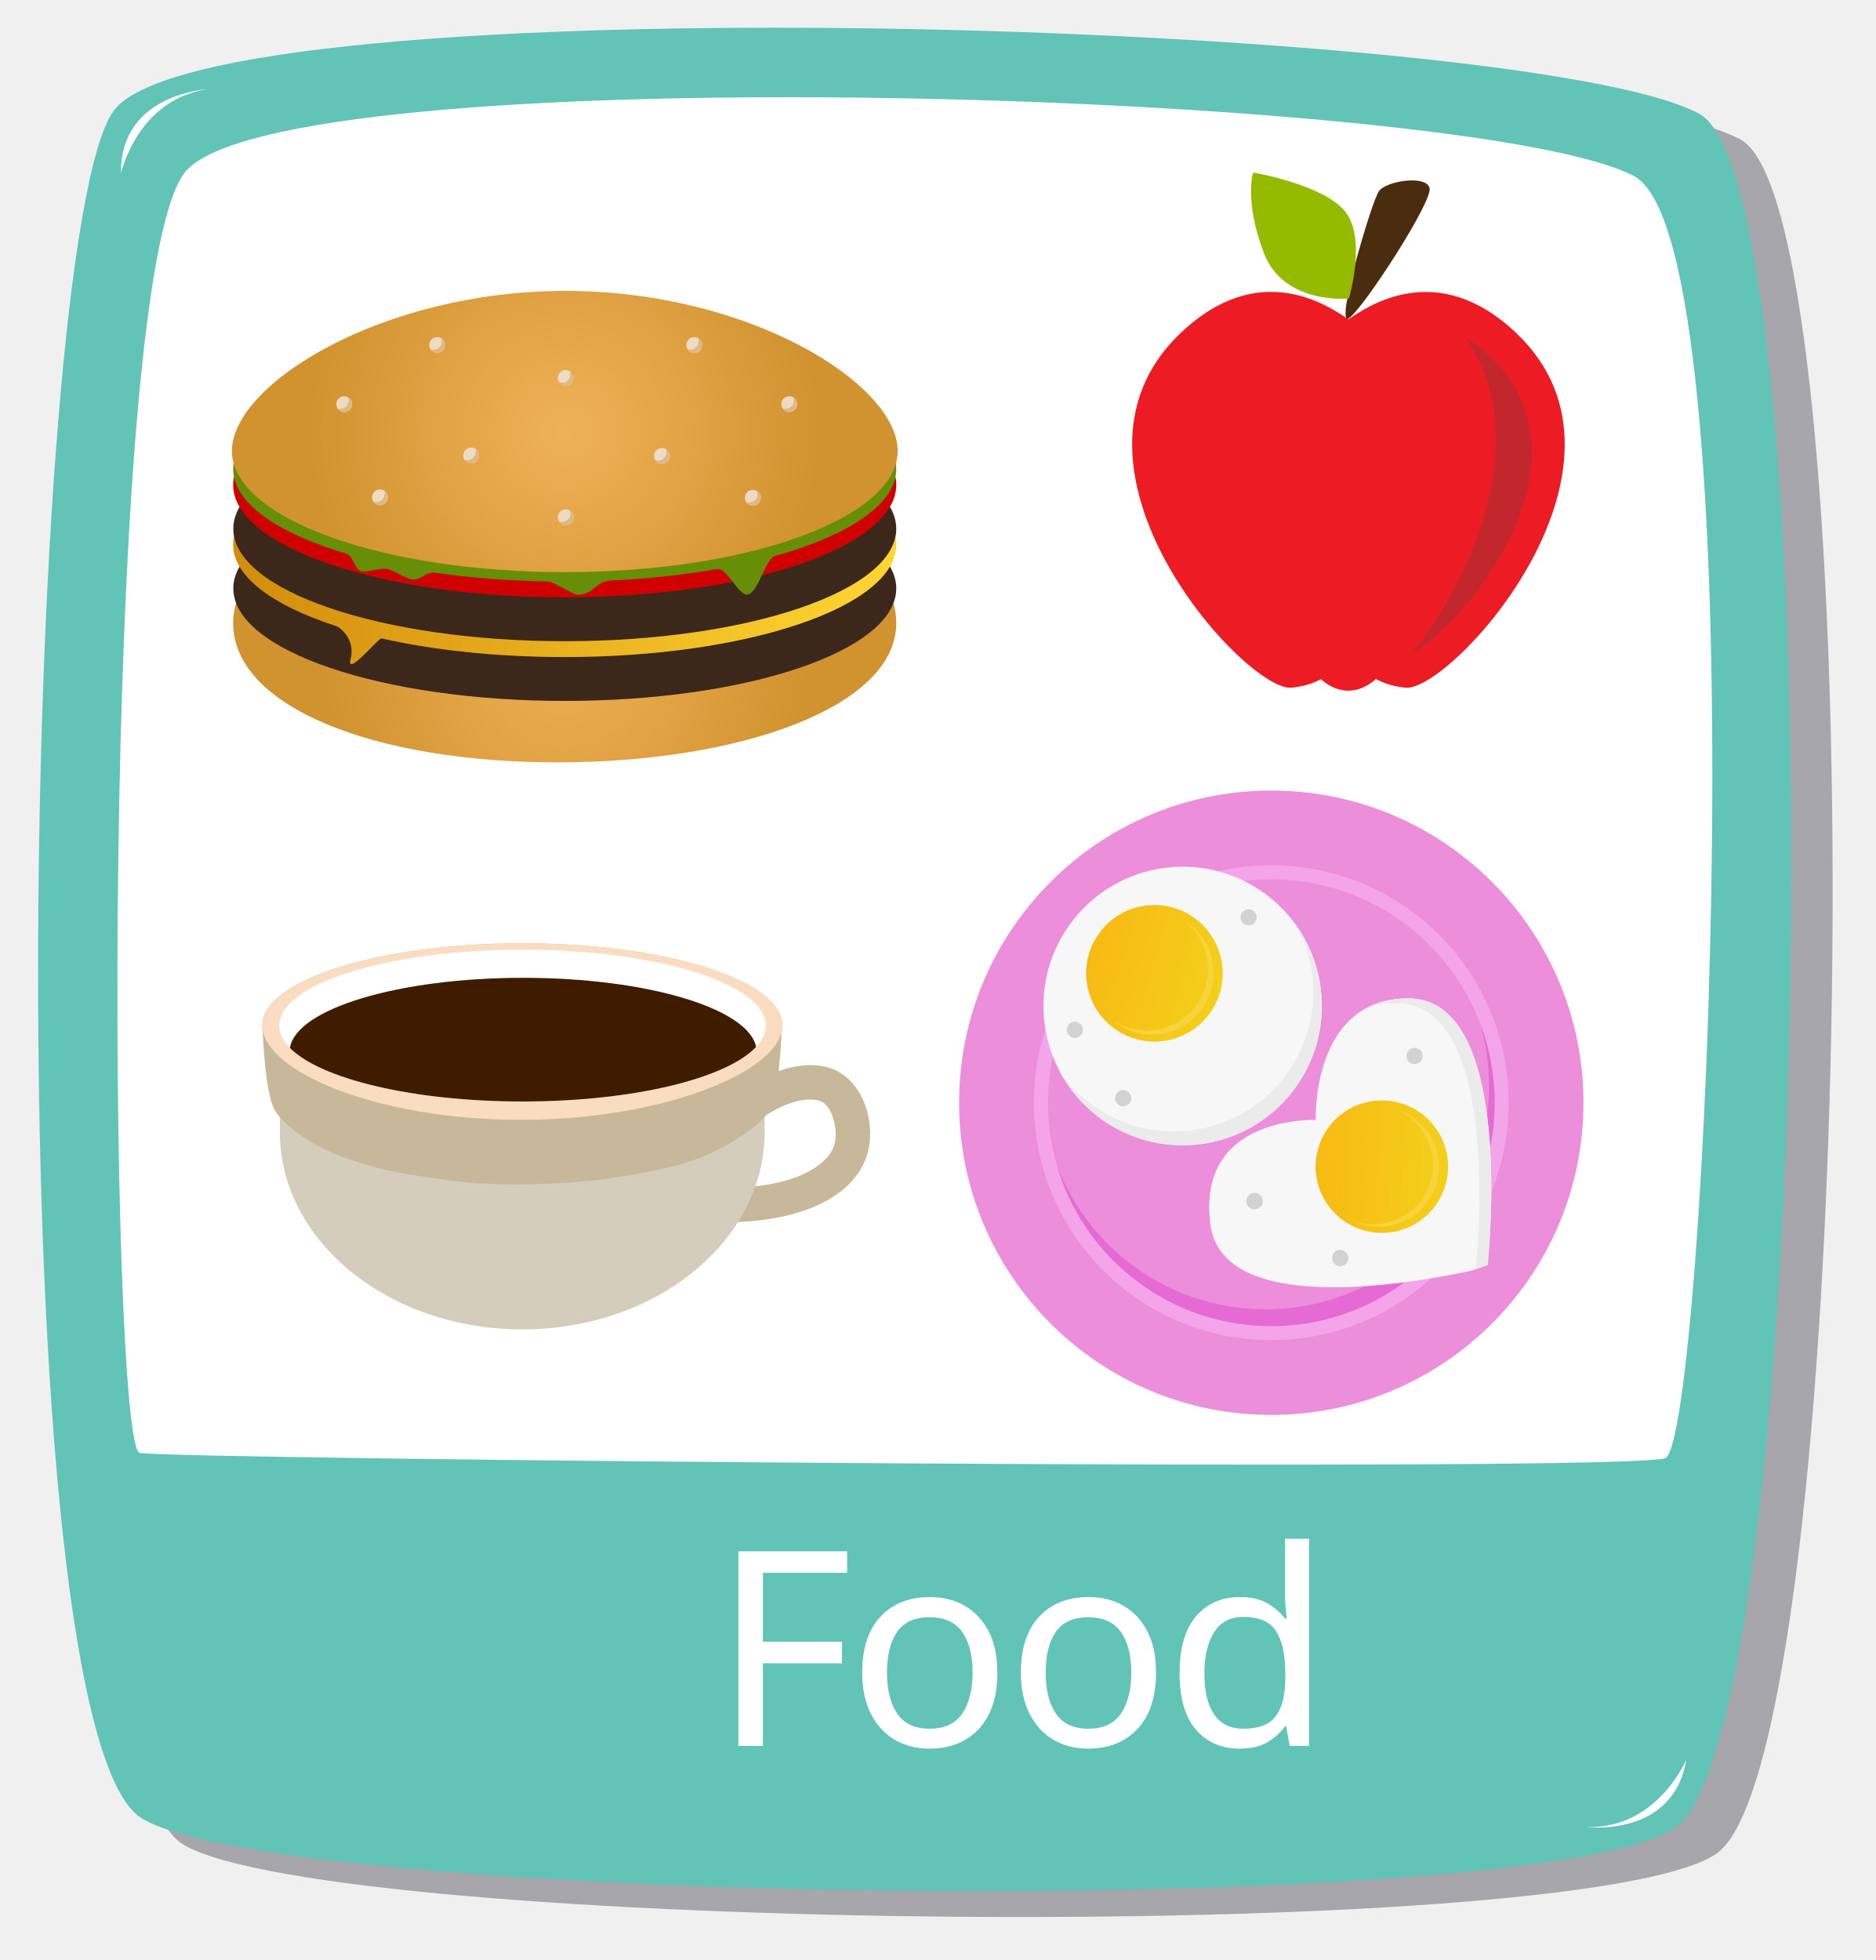
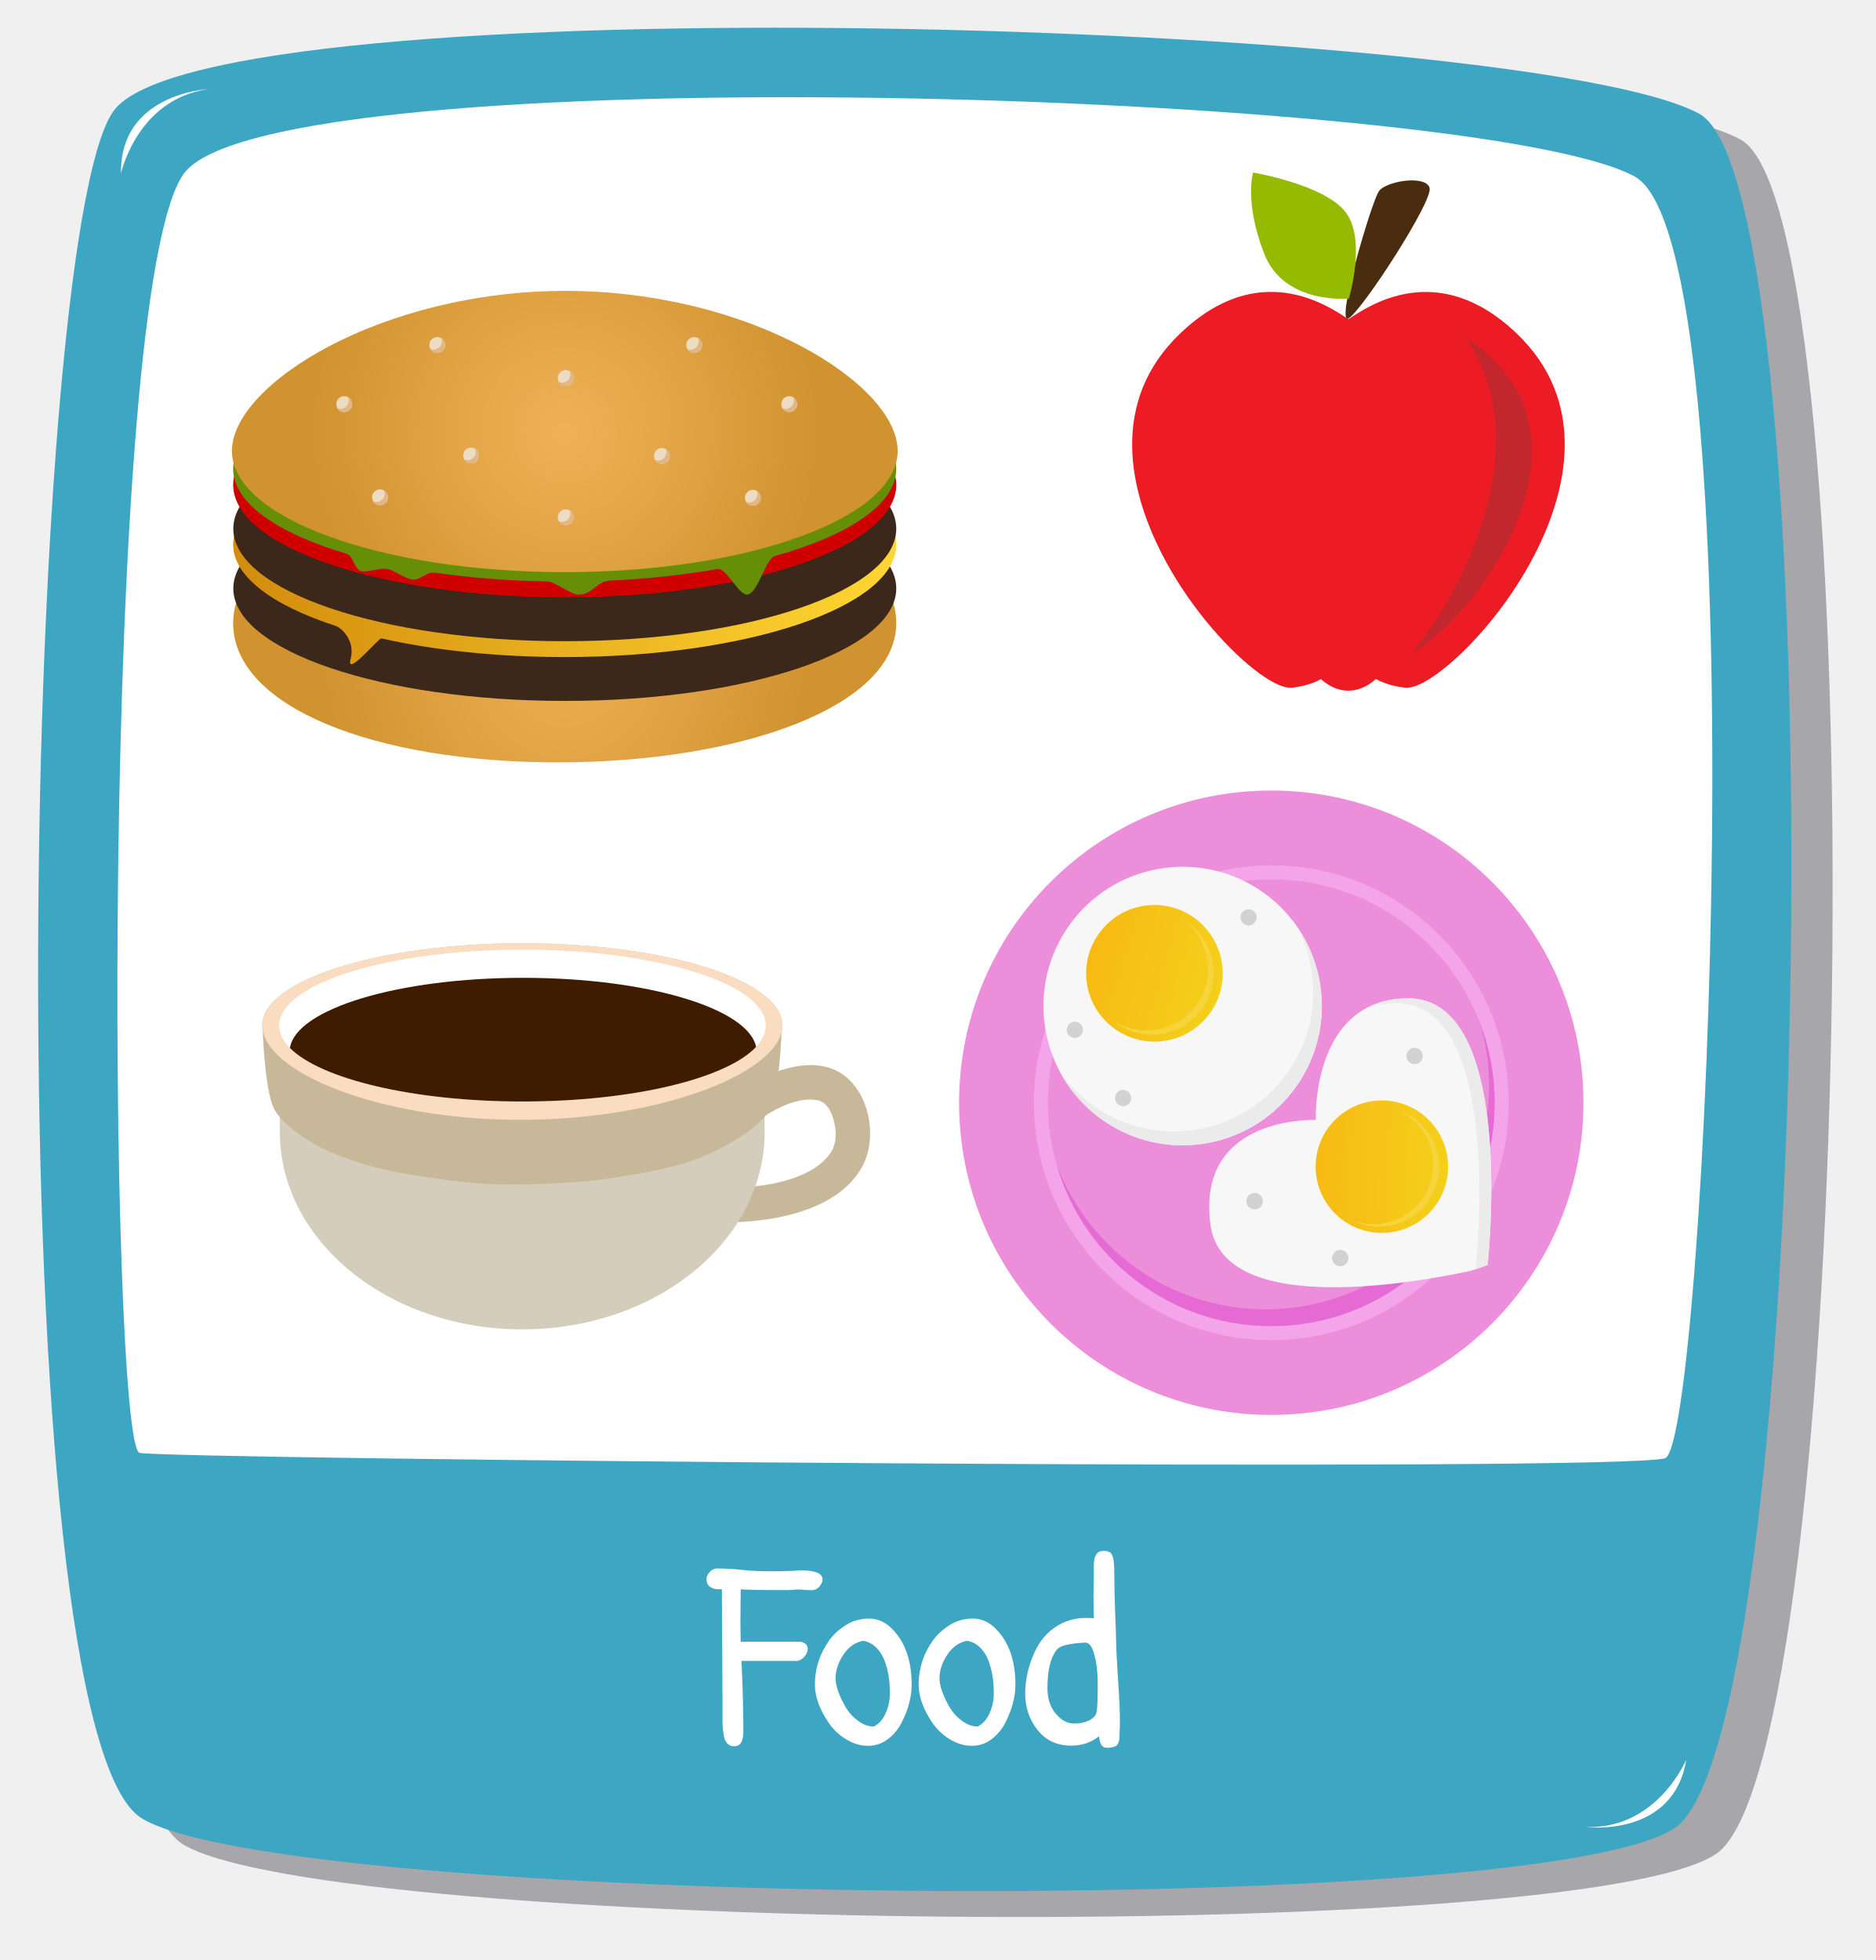
<svg xmlns="http://www.w3.org/2000/svg" version="1.1" id="Layer_1" x="0px" y="0px" viewBox="0 0 1206 1260" style="enable-background:new 0 0 1206 1260;" xml:space="preserve">
  <style type="text/css">
	.st0{fill:#A7A7AB;}
- 	.st1{fill:#62C4B6;}
+ 	.st1{fill:#3DA7C3;}
	.st2{fill:#FFFFFF;}
- 	.st3{font-family:'PatrickHand-Regular';}
- 	.st4{font-size:175.233px;}
- 	.st5{letter-spacing:-4;}
- 	.st6{fill:#C6B899;}
- 	.st7{fill:url(#SVGID_1_);}
- 	.st8{fill:url(#SVGID_2_);}
- 	.st9{fill:#FADCC0;}
- 	.st10{fill:url(#SVGID_3_);}
- 	.st11{fill:#ED8EDB;}
- 	.st12{fill:#F4A4E9;}
- 	.st13{fill:#E56AD4;}
- 	.st14{fill:#F7F7F7;}
- 	.st15{fill:#EBEBEB;}
- 	.st16{fill:url(#SVGID_4_);}
- 	.st17{fill:#F7D33C;}
- 	.st18{fill:#D2D2D2;}
- 	.st19{fill:url(#SVGID_5_);}
- 	.st20{fill:url(#SVGID_6_);}
- 	.st21{fill:#3B281A;}
- 	.st22{fill:url(#SVGID_7_);}
- 	.st23{fill:#D10000;}
- 	.st24{fill:#668E06;}
- 	.st25{fill:url(#SVGID_8_);}
- 	.st26{fill:#EDDCC3;}
- 	.st27{fill:#E0B785;}
- 	.st28{fill:#ED1C24;}
- 	.st29{fill:#C1272D;}
- 	.st30{fill:#4A2C0E;}
- 	.st31{fill:#95BB00;}
+ 	.st3{enable-background:new    ;}
+ 	.st4{fill:#C6B899;}
+ 	.st5{fill:url(#SVGID_1_);}
+ 	.st6{fill:url(#SVGID_2_);}
+ 	.st7{fill:#FADCC0;}
+ 	.st8{fill:url(#SVGID_3_);}
+ 	.st9{fill:#ED8EDB;}
+ 	.st10{fill:#F4A4E9;}
+ 	.st11{fill:#E56AD4;}
+ 	.st12{fill:#F7F7F7;}
+ 	.st13{fill:#EBEBEB;}
+ 	.st14{fill:url(#SVGID_4_);}
+ 	.st15{fill:#F7D33C;}
+ 	.st16{fill:#D2D2D2;}
+ 	.st17{fill:url(#SVGID_5_);}
+ 	.st18{fill:url(#SVGID_6_);}
+ 	.st19{fill:#3B281A;}
+ 	.st20{fill:url(#SVGID_7_);}
+ 	.st21{fill:#D10000;}
+ 	.st22{fill:#668E06;}
+ 	.st23{fill:url(#SVGID_8_);}
+ 	.st24{fill:#EDDCC3;}
+ 	.st25{fill:#E0B785;}
+ 	.st26{fill:#ED1C24;}
+ 	.st27{fill:#C1272D;}
+ 	.st28{fill:#4A2C0E;}
+ 	.st29{fill:#95BB00;}
</style>
  <g>
    <path class="st0" d="M1103,1192c-90.5,59.2-890.8,50-985.1-6.2C23.6,1129.7,40,172.6,99.3,88.2C158.6,3.9,1008.7,30,1119,89.7   C1206.6,137.2,1193.4,1132.8,1103,1192z" />
-     <path class="st1" d="M1076.5,1175.3c-90.5,59.2-890.8,50-985.1-6.2C-2.9,1113,13.5,156,72.8,71.6c59.3-84.4,909.4-58.2,1019.6,1.5   C1180.1,120.5,1166.9,1116.1,1076.5,1175.3z" />
+     <path class="st1" d="M1076.5,1175.3c-90.5,59.2-890.8,50-985.1-6.2C-2.9,1113,13.5,156,72.8,71.6s909.4-58.2,1019.6,1.5   C1180.1,120.5,1166.9,1116.1,1076.5,1175.3z" />
    <path class="st2" d="M1019.5,1174.5c0,0,56.3,7.3,64.6-43.3C1084.1,1131.2,1065.4,1176.2,1019.5,1174.5z" />
    <path class="st2" d="M133.7,57.3c0,0-56.7,2.8-55.9,54.1C77.8,111.4,88.2,63.8,133.7,57.3z" />
    <path class="st2" d="M1070.5,937.4c-26.2,9.3-961.1,0.7-980.7-3.4c-19.6-4-26.4-744.6,28.2-822.1c54.5-77.6,831.4-53.4,932.8,1.5   C1131.3,157,1096.7,928.1,1070.5,937.4z" />
-     <text transform="matrix(1 0 0 1 457.71 1122.361)" class="st2 st3 st4 st5">Food</text>
+     <g class="st3">
+       <path class="st2" d="M514.3,1009.5c9.7,0,14.5,1.9,14.5,5.8c0,1.2-0.4,2.3-1.1,3.3c-1.4,2.5-3.5,3.7-6.3,3.7l-8.4-0.5l-6.7,0.4    c-17.3,0-27.3-0.2-30.1-0.5l-0.2,22.1l0.2,11.6h38.4c3.2,0.6,4.7,2.2,4.7,4.7c0,0.7-0.2,1.5-0.5,2.3c-1.2,2.7-3.1,4.4-5.8,5.3    h-36.3c0.8,16.8,1.2,32,1.2,45.4c0,3.2-0.5,5.5-1.4,7.1s-2.5,2.4-4.6,2.4c-3.7,0-6-2.6-6.7-7.7c-0.2-1.4-0.4-2.7-0.5-3.8    c-0.1-1.1-0.2-2.6-0.2-4.5s0-3.4,0-4.6s0-2.9,0-5.1s0-3.8,0-5l-0.4-70.3c-2,0.2-3.9,0.1-5.8-0.5c-0.5-0.2-1-0.5-1.5-0.8    s-1-0.6-1.3-1.1c-0.4-0.4-0.6-0.9-0.9-1.6c-0.2-0.6-0.4-1.5-0.4-2.7s0.6-2.5,1.7-3.9c1.1-1.5,2.6-2.4,4.5-2.7    c5.6,0,11.2,0.3,16.6,0.9c5.5,0.6,11.2,0.9,17.2,0.9s9.4,0,10.3-0.1s1.8-0.1,2.6-0.1c0.9,0,1.5,0,1.8,0L514.3,1009.5z" />
+       <path class="st2" d="M544.3,1044.4c4.3-2.6,9.2-3.9,14.6-3.9s10.4,2.3,14.8,6.8c8.3,8.5,12.4,20.4,12.4,35.7    c0,7.9-2.2,16.2-6.7,24.9c-2.2,4.1-5.1,7.5-8.8,10.3c-3.6,2.7-7.8,4.1-12.6,4.1s-9.4-1.4-13.9-4.1s-8.2-6.2-11.1-10.3    c-6.1-8.9-9.1-17.2-9.1-24.9c0-10.5,3.2-20.2,9.5-28.9C536.3,1050.2,540,1047,544.3,1044.4z M561.8,1109.9c3.4-1.8,6-4.7,7.7-8.8    c1.8-4.1,2.6-8.3,2.6-12.6c0-4.3-0.3-8.2-0.9-11.6c-0.6-3.4-1.5-6.7-2.7-9.8s-3-5.8-5.3-8.1c-2.3-2.2-5-3.6-8.1-4.2    c-5.1,0.8-9.4,3.8-12.8,8.8c-3.4,5.1-5.1,10.2-5.1,15.2s2.2,11.3,6.5,18.7c2,3.4,4.6,6.3,7.9,8.7    C554.9,1108.7,558.3,1109.9,561.8,1109.9z" />
+       <path class="st2" d="M611,1044.4c4.3-2.6,9.2-3.9,14.6-3.9c5.4,0,10.4,2.3,14.8,6.8c8.3,8.5,12.4,20.4,12.4,35.7    c0,7.9-2.2,16.2-6.7,24.9c-2.2,4.1-5.1,7.5-8.8,10.3c-3.6,2.7-7.8,4.1-12.6,4.1s-9.4-1.4-13.9-4.1s-8.2-6.2-11.1-10.3    c-6.1-8.9-9.1-17.2-9.1-24.9c0-10.5,3.2-20.2,9.5-28.9C603.1,1050.2,606.7,1047,611,1044.4z M628.6,1109.9c3.4-1.8,6-4.7,7.7-8.8    c1.8-4.1,2.6-8.3,2.6-12.6c0-4.3-0.3-8.2-0.9-11.6c-0.6-3.4-1.5-6.7-2.7-9.8s-3-5.8-5.3-8.1c-2.3-2.2-5-3.6-8.1-4.2    c-5.1,0.8-9.4,3.8-12.8,8.8c-3.4,5.1-5.1,10.2-5.1,15.2s2.2,11.3,6.5,18.7c2,3.4,4.6,6.3,7.9,8.7    C621.7,1108.7,625.1,1109.9,628.6,1109.9z" />
+       <path class="st2" d="M703.2,1006.5c0-6.3,2-9.5,6-9.5c2.1,0,3.6,0.3,4.5,1c0.9,0.6,1.5,1.9,2,3.9c0.5,1.9,0.7,5.9,0.7,11.8    s0.2,13.4,0.5,22.3c0.4,8.9,0.6,16,0.7,21.1c0.1,5.1,0.6,13.2,1.3,24.2c0.8,11,1.1,20,1.1,27.2l-0.4,9.8c-0.4,2.2-1.2,3.7-2.5,4.3    c-1.3,0.6-3.1,1-5.5,1s-3.9-1.5-4.6-4.6l-0.5-2.8c-5,4-11,6-17.9,6c-9.1,0-16.3-3.4-21.6-10.1s-7.9-14.5-7.9-23.4s2-17.7,6-26.5    s10.1-15.1,18.1-18.9c4.6-2.1,9.6-3.2,15.1-3.2c2.1,0,3.7,0.1,4.9,0.2l-0.2-14l0.2-11.2L703.2,1006.5z M704.6,1101.9    c0.6-1.6,0.9-4.8,1-9.5s0.1-7.3,0.1-7.9v-3.3c0-6.3-0.7-12.1-2.1-17.3c-1.4-5.3-3.3-7.9-5.6-7.9c-3.3,0-6.9,0.4-10.9,1.1    s-6.6,1.9-7.9,3.7c-3.9,5-5.8,13.2-5.8,24.5c0,8.1,2.6,14.3,7.7,18.8c2.9,2.6,6.1,3.9,9.6,3.9c3.4,0,6.5-0.6,9.1-1.8    C702.4,1104.9,704,1103.5,704.6,1101.9z" />
+     </g>
  </g>
  <g>
    <g>
      <g>
        <g>
          <g>
            <g>
              <g>
-                 <path class="st6" d="M491,717.8c9.6-6.2,23.2-12.8,34.7-10.5c7.1,1.4,10.3,10.6,11.3,17.8c1.1,7.5-0.7,13.4-4.3,17.8         c-13.1,16.1-41.2,20.2-61.9,20.7c-14.2,0.3-13.4,22.4,0.9,22.1c28.8-0.7,68.5-8.6,83-36.5c10.9-20.8,2.5-55.1-21.4-62.7         c-17.8-5.6-39,2.9-54,12.5C467.4,706.7,479.1,725.5,491,717.8z" />
+                 <path class="st4" d="M491,717.8c9.6-6.2,23.2-12.8,34.7-10.5c7.1,1.4,10.3,10.6,11.3,17.8c1.1,7.5-0.7,13.4-4.3,17.8         c-13.1,16.1-41.2,20.2-61.9,20.7c-14.2,0.3-13.4,22.4,0.9,22.1c28.8-0.7,68.5-8.6,83-36.5c10.9-20.8,2.5-55.1-21.4-62.7         c-17.8-5.6-39,2.9-54,12.5C467.4,706.7,479.1,725.5,491,717.8z" />
              </g>
              <g>
-                 <linearGradient id="SVGID_1_" gradientUnits="userSpaceOnUse" x1="3.595" y1="779.572" x2="-488.552" y2="776.154">
+                 <linearGradient id="SVGID_1_" gradientUnits="userSpaceOnUse" x1="3.596" y1="79.456" x2="-488.551" y2="76.038" gradientTransform="matrix(1 0 0 1 0 700)">
                  <stop offset="1.117320e-02" style="stop-color:#D4CDBB" />
                  <stop offset="0.52" style="stop-color:#F5F4F0" />
                  <stop offset="1" style="stop-color:#D4CDBB" />
                </linearGradient>
-                 <path class="st7" d="M447.8,736.8c-10.6,4-30.4,9-63.7,13.4c-2.6,0.3-19.9,2.3-48.2,2.8c-28.4,0.5-48-2.8-51.6-3.3         c-31.9-4.4-43.1-7-64.5-14.6c-14.7-5.3-31.3-15.3-39.7-25.2c-0.2,5.3-0.2,11.2-0.2,17.7c0,70.2,69.8,127,155.9,127         c86.1,0,155.8-56.9,155.8-127c0-6.5-0.1-12.3-0.3-17.6C482,720.3,462.5,731.3,447.8,736.8z" />
+                 <path class="st5" d="M447.8,736.8c-10.6,4-30.4,9-63.7,13.4c-2.6,0.3-19.9,2.3-48.2,2.8c-28.4,0.5-48-2.8-51.6-3.3         c-31.9-4.4-43.1-7-64.5-14.6c-14.7-5.3-31.3-15.3-39.7-25.2c-0.2,5.3-0.2,11.2-0.2,17.7c0,70.2,69.8,127,155.9,127         s155.8-56.9,155.8-127c0-6.5-0.1-12.3-0.3-17.6C482,720.3,462.5,731.3,447.8,736.8z" />
              </g>
              <g>
-                 <linearGradient id="SVGID_2_" gradientUnits="userSpaceOnUse" x1="4.277" y1="681.584" x2="-487.866" y2="678.166">
+                 <linearGradient id="SVGID_2_" gradientUnits="userSpaceOnUse" x1="4.276" y1="-18.359" x2="-487.866" y2="-21.777" gradientTransform="matrix(1 0 0 1 0 700)">
                  <stop offset="1.117320e-02" style="stop-color:#C6B899" />
                  <stop offset="0.185" style="stop-color:#C8BB9D" />
                  <stop offset="0.368" style="stop-color:#CDC2AA" />
                  <stop offset="0.525" style="stop-color:#D4CDBB" />
                  <stop offset="0.674" style="stop-color:#CCC2A8" />
                  <stop offset="0.832" style="stop-color:#C8BA9D" />
                  <stop offset="0.994" style="stop-color:#C6B899" />
                </linearGradient>
-                 <path class="st8" d="M503,659.3c0-29.2-74.8-52.9-167.2-52.9c-92.3,0-167.2,23.7-167.2,52.9c0,1.1,0.1,2.2,0.3,3.4         c0.3,8.1,2,40.7,7.6,50.7c6.4,11.3,26,23.9,43.2,30.1c21.3,7.7,32.6,10.3,64.5,14.6c3.6,0.5,23.3,3.8,51.6,3.3         c28.3-0.5,45.6-2.5,48.2-2.8c33.3-4.4,53.1-9.4,63.7-13.4c17.1-6.4,40.8-20.4,47.2-31.7c5.5-9.7,7.2-41.2,7.6-50.1         C502.9,661.9,503,660.6,503,659.3z" />
-                 <path class="st9" d="M503,659.3c0,29.2-76.1,60.6-168.4,60.6c-92.3,0-165.9-31.3-165.9-60.6c0-29.2,74.8-52.9,167.2-52.9         C428.2,606.4,503,630.1,503,659.3z" />
-                 <path class="st2" d="M492.3,659.3c0,27-70,48.8-156.4,48.8c-86.4,0-156.4-21.8-156.4-48.8c0-26.9,70-48.8,156.4-48.8         C422.2,610.5,492.3,632.4,492.3,659.3z" />
+                 <path class="st6" d="M503,659.3c0-29.2-74.8-52.9-167.2-52.9c-92.3,0-167.2,23.7-167.2,52.9c0,1.1,0.1,2.2,0.3,3.4         c0.3,8.1,2,40.7,7.6,50.7c6.4,11.3,26,23.9,43.2,30.1c21.3,7.7,32.6,10.3,64.5,14.6c3.6,0.5,23.3,3.8,51.6,3.3         c28.3-0.5,45.6-2.5,48.2-2.8c33.3-4.4,53.1-9.4,63.7-13.4c17.1-6.4,40.8-20.4,47.2-31.7c5.5-9.7,7.2-41.2,7.6-50.1         C502.9,661.9,503,660.6,503,659.3z" />
+                 <path class="st7" d="M503,659.3c0,29.2-76.1,60.6-168.4,60.6s-165.9-31.3-165.9-60.6c0-29.2,74.8-52.9,167.2-52.9         C428.2,606.4,503,630.1,503,659.3z" />
+                 <path class="st2" d="M492.3,659.3c0,27-70,48.8-156.4,48.8s-156.4-21.8-156.4-48.8c0-26.9,70-48.8,156.4-48.8         C422.2,610.5,492.3,632.4,492.3,659.3z" />
              </g>
            </g>
            <g>
-               <linearGradient id="SVGID_3_" gradientUnits="userSpaceOnUse" x1="4.388" y1="666.038" x2="-487.753" y2="662.62">
+               <linearGradient id="SVGID_3_" gradientUnits="userSpaceOnUse" x1="4.388" y1="-33.953" x2="-487.753" y2="-37.371" gradientTransform="matrix(1 0 0 1 0 700)">
                <stop offset="1.117320e-02" style="stop-color:#3F1C00" />
                <stop offset="7.984370e-02" style="stop-color:#451F02" />
                <stop offset="0.389" style="stop-color:#592B07" />
                <stop offset="0.696" style="stop-color:#65320B" />
                <stop offset="1" style="stop-color:#69340C" />
              </linearGradient>
-               <path class="st10" d="M186.4,673.7c19.7,19.9,79.2,34.4,149.5,34.4c71.2,0,131.2-14.8,150.2-35.1        c-5.1-24.8-70.2-44.4-149.8-44.4C255.9,628.6,190.3,648.6,186.4,673.7z" />
-             </g>
-           </g>
-         </g>
-       </g>
-     </g>
-   </g>
-   <g>
-     <g>
-       <circle class="st11" cx="817.3" cy="708.9" r="200.7" />
-       <circle class="st12" cx="817.3" cy="708.9" r="152.6" />
-       <circle class="st11" cx="817.3" cy="708.9" r="143.6" />
-       <path class="st13" d="M951.6,658c3.7,12.7,5.7,26.2,5.7,40.1c0,79.3-64.3,143.6-143.6,143.6c-61.4,0-113.8-38.5-134.3-92.7    c17.4,59.8,72.5,103.5,137.9,103.5c79.3,0,143.6-64.3,143.6-143.6C960.9,691,957.6,673.8,951.6,658z" />
-     </g>
-     <g>
-       <g>
-         <g>
-           <ellipse transform="matrix(0.9854 -0.1705 0.1705 0.9854 -99.1141 139.0681)" class="st14" cx="760.3" cy="646.7" rx="89.5" ry="89.5" />
-           <path class="st15" d="M833.6,595.3c4.5,8.3,7.7,17.4,9.4,27.2c8.4,48.7-24.2,95-73,103.5c-35.3,6.1-69.3-9.3-88.6-36.8      c17.8,33,55.1,52.5,94.1,45.8c48.7-8.4,81.4-54.8,72.9-103.5C846.1,618,840.9,605.8,833.6,595.3z" />
-           <g>
-             <g>
-               <linearGradient id="SVGID_4_" gradientUnits="userSpaceOnUse" x1="710.899" y1="650.122" x2="798.713" y2="650.122" gradientTransform="matrix(0.9605 0.2784 -0.2784 0.9605 198.1806 -208.8067)">
+               <path class="st8" d="M186.4,673.7c19.7,19.9,79.2,34.4,149.5,34.4c71.2,0,131.2-14.8,150.2-35.1        c-5.1-24.8-70.2-44.4-149.8-44.4C255.9,628.6,190.3,648.6,186.4,673.7z" />
+             </g>
+           </g>
+         </g>
+       </g>
+     </g>
+   </g>
+   <g>
+     <g>
+       <circle class="st9" cx="817.3" cy="708.9" r="200.7" />
+       <circle class="st10" cx="817.3" cy="708.9" r="152.6" />
+       <circle class="st9" cx="817.3" cy="708.9" r="143.6" />
+       <path class="st11" d="M951.6,658c3.7,12.7,5.7,26.2,5.7,40.1c0,79.3-64.3,143.6-143.6,143.6c-61.4,0-113.8-38.5-134.3-92.7    c17.4,59.8,72.5,103.5,137.9,103.5c79.3,0,143.6-64.3,143.6-143.6C960.9,691,957.6,673.8,951.6,658z" />
+     </g>
+     <g>
+       <g>
+         <g>
+           <ellipse transform="matrix(0.9854 -0.1705 0.1705 0.9854 -99.1306 139.1009)" class="st12" cx="760.3" cy="646.7" rx="89.5" ry="89.5" />
+           <path class="st13" d="M833.6,595.3c4.5,8.3,7.7,17.4,9.4,27.2c8.4,48.7-24.2,95-73,103.5c-35.3,6.1-69.3-9.3-88.6-36.8      c17.8,33,55.1,52.5,94.1,45.8c48.7-8.4,81.4-54.8,72.9-103.5C846.1,618,840.9,605.8,833.6,595.3z" />
+           <g>
+             <g>
+               <linearGradient id="SVGID_4_" gradientUnits="userSpaceOnUse" x1="525.753" y1="46.222" x2="613.596" y2="46.222" gradientTransform="matrix(0.9605 0.2784 -0.2784 0.9605 207.8976 422.7069)">
                <stop offset="0" style="stop-color:#F7BA14" />
                <stop offset="1" style="stop-color:#F4D01A" />
              </linearGradient>
-               <path class="st16" d="M777.8,651.4c-14.2,19.7-41.6,24.1-61.3,9.9c-19.7-14.2-24.1-41.6-9.9-61.3        c14.2-19.7,41.6-24.1,61.3-9.9C787.5,604.4,792,631.8,777.8,651.4z" />
-               <path class="st17" d="M763.7,593.4c-0.6-0.4-1.2-0.8-1.8-1.2c16.2,13.1,19.6,36.8,7.3,53.9c-12.4,17.1-35.9,21.4-53.4,10.1        c0.6,0.5,1.1,0.9,1.7,1.4c17.7,12.8,42.5,8.8,55.3-9C785.5,630.9,781.5,606.2,763.7,593.4z" />
-             </g>
-           </g>
-         </g>
-         <ellipse transform="matrix(0.9853 -0.1706 0.1706 0.9853 -109.8421 133.5175)" class="st18" cx="722.1" cy="706" rx="5.2" ry="5.2" />
-         <ellipse transform="matrix(0.9854 -0.1704 0.1704 0.9854 -88.7431 145.3901)" class="st18" cx="802.7" cy="589.7" rx="5.2" ry="5.2" />
-         <ellipse transform="matrix(0.9853 -0.1705 0.1705 0.9853 -102.7851 127.5719)" class="st18" cx="691.1" cy="662" rx="5.2" ry="5.2" />
-       </g>
-       <g>
-         <g>
-           <path class="st14" d="M957.4,800.7c3-42.3,6-159.2-52.3-158.9c-62.2,0.3-59.2,78.2-59.2,78.2s-77.1-3.3-67.7,67.3      c7.7,57.9,123.6,38.8,164.9,30.2c5.3-1.1,13.3-4.3,13.3-4.3C956.6,810.7,957,806.4,957.4,800.7z" />
-           <g>
-             <g>
-               <path class="st15" d="M905.1,641.8c-10.3,0-18.8,2.2-25.8,5.8c5.3-1.7,11.3-2.6,18.1-2.7c58.3-0.3,55.3,116.6,52.3,158.9        c-0.4,5.3-0.8,9.5-1,12c4-1.3,7.7-2.7,7.7-2.7c0.3-2.5,0.7-6.9,1.1-12.5C960.4,758.4,963.3,641.6,905.1,641.8z" />
-             </g>
-           </g>
-           <ellipse transform="matrix(0.6574 -0.7535 0.7535 0.6574 -305.4725 872.359)" class="st18" cx="806.6" cy="772.1" rx="5.3" ry="5.3" />
-           <path class="st18" d="M912.9,674.9c2.2,1.9,2.4,5.2,0.5,7.4c-1.9,2.2-5.2,2.4-7.4,0.5c-2.2-1.9-2.4-5.2-0.5-7.4      C907.3,673.2,910.7,673,912.9,674.9z" />
-           <path class="st18" d="M865.1,804.8c2.2,1.9,2.4,5.2,0.5,7.4c-1.9,2.2-5.2,2.4-7.4,0.5c-2.2-1.9-2.4-5.2-0.5-7.4      C859.5,803.1,862.9,802.9,865.1,804.8z" />
-         </g>
-         <g>
-           <g>
-             <linearGradient id="SVGID_5_" gradientUnits="userSpaceOnUse" x1="848.266" y1="751.349" x2="933.427" y2="751.349" gradientTransform="matrix(0.9996 2.650000e-02 -2.650000e-02 0.9996 17.8071 -24.6464)">
+               <path class="st14" d="M777.8,651.4c-14.2,19.7-41.6,24.1-61.3,9.9c-19.7-14.2-24.1-41.6-9.9-61.3        c14.2-19.7,41.6-24.1,61.3-9.9C787.5,604.4,792,631.8,777.8,651.4z" />
+               <path class="st15" d="M763.7,593.4c-0.6-0.4-1.2-0.8-1.8-1.2c16.2,13.1,19.6,36.8,7.3,53.9c-12.4,17.1-35.9,21.4-53.4,10.1        c0.6,0.5,1.1,0.9,1.7,1.4c17.7,12.8,42.5,8.8,55.3-9C785.5,630.9,781.5,606.2,763.7,593.4z" />
+             </g>
+           </g>
+         </g>
+         <ellipse transform="matrix(0.9853 -0.1706 0.1706 0.9853 -109.8412 133.5368)" class="st16" cx="722.1" cy="705.9" rx="5.2" ry="5.2" />
+         <ellipse transform="matrix(0.9854 -0.1704 0.1704 0.9854 -88.7457 145.4047)" class="st16" cx="802.7" cy="589.7" rx="5.2" ry="5.2" />
+         <ellipse transform="matrix(0.9854 -0.1705 0.1705 0.9854 -102.7559 127.5075)" class="st16" cx="691" cy="662" rx="5.2" ry="5.2" />
+       </g>
+       <g>
+         <g>
+           <path class="st12" d="M957.4,800.7c3-42.3,6-159.2-52.3-158.9c-62.2,0.3-59.2,78.2-59.2,78.2s-77.1-3.3-67.7,67.3      c7.7,57.9,123.6,38.8,164.9,30.2c5.3-1.1,13.3-4.3,13.3-4.3C956.6,810.7,957,806.4,957.4,800.7z" />
+           <g>
+             <g>
+               <path class="st13" d="M905.1,641.8c-10.3,0-18.8,2.2-25.8,5.8c5.3-1.7,11.3-2.6,18.1-2.7c58.3-0.3,55.3,116.6,52.3,158.9        c-0.4,5.3-0.8,9.5-1,12c4-1.3,7.7-2.7,7.7-2.7c0.3-2.5,0.7-6.9,1.1-12.5C960.4,758.4,963.3,641.6,905.1,641.8z" />
+             </g>
+           </g>
+           <ellipse transform="matrix(0.6574 -0.7535 0.7535 0.6574 -305.5263 872.3038)" class="st16" cx="806.6" cy="772.2" rx="5.3" ry="5.3" />
+           <path class="st16" d="M912.9,674.9c2.2,1.9,2.4,5.2,0.5,7.4s-5.2,2.4-7.4,0.5s-2.4-5.2-0.5-7.4      C907.3,673.2,910.7,673,912.9,674.9z" />
+           <path class="st16" d="M865.1,804.8c2.2,1.9,2.4,5.2,0.5,7.4s-5.2,2.4-7.4,0.5s-2.4-5.2-0.5-7.4      C859.5,803.1,862.9,802.9,865.1,804.8z" />
+         </g>
+         <g>
+           <g>
+             <linearGradient id="SVGID_5_" gradientUnits="userSpaceOnUse" x1="829.792" y1="58.071" x2="914.973" y2="58.071" gradientTransform="matrix(0.9996 2.650000e-02 -2.650000e-02 0.9996 17.9055 668.8346)">
              <stop offset="0" style="stop-color:#F7BA14" />
              <stop offset="1" style="stop-color:#F4D01A" />
            </linearGradient>
-             <path class="st19" d="M928.1,765.4c-8.5,21.9-33.1,32.8-55.1,24.3c-21.9-8.5-32.8-33.1-24.3-55.1c8.5-21.9,33.1-32.8,55.1-24.3       C925.7,718.8,936.6,743.4,928.1,765.4z" />
-             <path class="st17" d="M900.7,714.4c-0.7-0.3-1.3-0.4-2-0.7c18.5,8.3,27.4,29.7,20,48.8c-7.4,19.1-28.4,28.9-47.7,22.6       c0.6,0.3,1.3,0.6,1.9,0.9c19.8,7.6,42-2.2,49.6-21.9C930.3,744.2,920.5,722,900.7,714.4z" />
-           </g>
-         </g>
-       </g>
-     </g>
-   </g>
-   <g>
-     <g>
-       <g>
-         <g>
-           <radialGradient id="SVGID_6_" cx="363.055" cy="401.185" r="158.503" gradientTransform="matrix(1 0 0 1.3472 0 -143.8837)" gradientUnits="userSpaceOnUse">
+             <path class="st17" d="M928.1,765.4c-8.5,21.9-33.1,32.8-55.1,24.3c-21.9-8.5-32.8-33.1-24.3-55.1c8.5-21.9,33.1-32.8,55.1-24.3       C925.7,718.8,936.6,743.4,928.1,765.4z" />
+             <path class="st15" d="M900.7,714.4c-0.7-0.3-1.3-0.4-2-0.7c18.5,8.3,27.4,29.7,20,48.8s-28.4,28.9-47.7,22.6       c0.6,0.3,1.3,0.6,1.9,0.9c19.8,7.6,42-2.2,49.6-21.9C930.3,744.2,920.5,722,900.7,714.4z" />
+           </g>
+         </g>
+       </g>
+     </g>
+   </g>
+   <g>
+     <g>
+       <g>
+         <g>
+           <radialGradient id="SVGID_6_" cx="363.05" cy="-118.369" r="158.5" gradientTransform="matrix(1 0 0 1.3472 0 556.1163)" gradientUnits="userSpaceOnUse">
            <stop offset="2.234640e-02" style="stop-color:#EFB156" />
            <stop offset="1" style="stop-color:#D1932F" />
          </radialGradient>
-           <path class="st20" d="M576.2,400.6c0,53.8-100.2,89.5-217.9,89.5c-117.7,0-208.4-35.7-208.4-89.5c0-53.8,95.4-97.4,213.1-97.4      C480.8,303.1,576.2,346.8,576.2,400.6z" />
-           <ellipse class="st21" cx="363.1" cy="378.3" rx="213.1" ry="72.3" />
-           <linearGradient id="SVGID_7_" gradientUnits="userSpaceOnUse" x1="149.906" y1="352.365" x2="576.205" y2="352.365">
+           <path class="st18" d="M576.2,400.6c0,53.8-100.2,89.5-217.9,89.5s-208.4-35.7-208.4-89.5s95.4-97.4,213.1-97.4      C480.8,303.1,576.2,346.8,576.2,400.6z" />
+           <ellipse class="st19" cx="363.1" cy="378.3" rx="213.1" ry="72.3" />
+           <linearGradient id="SVGID_7_" gradientUnits="userSpaceOnUse" x1="149.9" y1="-347.615" x2="576.2" y2="-347.615" gradientTransform="matrix(1 0 0 1 0 700)">
            <stop offset="0" style="stop-color:#D38C0D" />
            <stop offset="1" style="stop-color:#FFD632" />
          </linearGradient>
-           <path class="st22" d="M576.2,350.1c0,39.9-95.4,72.3-213.2,72.3c-43.6,0-84.1-4.4-117.8-12c-1.7-0.4-23,25.5-19.8,13.3      c3.2-12.2-6.2-20.2-9.5-21.3c-40.7-13.2-66-31.8-66-52.3c0-39.9,95.4-72.3,213.1-72.3C480.8,277.8,576.2,310.2,576.2,350.1z" />
-         </g>
-         <ellipse class="st21" cx="363.1" cy="339.9" rx="213.1" ry="72.3" />
-         <path class="st23" d="M576.2,311.7c0,40-95.4,72.3-213.2,72.3c-117.7,0-213.1-32.4-213.1-72.3c0-39.9,95.4-72.3,213.1-72.3     C480.8,239.4,576.2,271.8,576.2,311.7z" />
-         <path class="st24" d="M576.2,301.5c0,22.5-30.3,42.6-77.9,55.9c-6.2,1.7-10.7,23.3-17.5,24.8c-5.7,1.3-13.6-17.5-19.7-16.4     c-21,3.7-44.1,6.3-68.5,7.4c-9.7,0.5-11.1,9.1-21.1,9.1c-3.6,0-15.6-8.5-19.2-8.5c-25.6-0.4-49.9-2.4-72.3-5.6     c-6.7-1-9.3,5.4-15.6,4.2c-4.6-0.9-10.9-5.7-15.2-6.6c-4.3-1-13.1,2.4-17.2,1.3c-3.9-1-5.2-9.9-8.9-11     c-44.8-13.3-73.2-32.8-73.2-54.6c0-39.9,95.4-72.3,213.1-72.3C480.8,229.1,576.2,261.5,576.2,301.5z" />
-       </g>
-       <g>
-         <radialGradient id="SVGID_8_" cx="363.053" cy="277.436" r="164.263" gradientUnits="userSpaceOnUse">
+           <path class="st20" d="M576.2,350.1c0,39.9-95.4,72.3-213.2,72.3c-43.6,0-84.1-4.4-117.8-12c-1.7-0.4-23,25.5-19.8,13.3      s-6.2-20.2-9.5-21.3c-40.7-13.2-66-31.8-66-52.3c0-39.9,95.4-72.3,213.1-72.3C480.8,277.8,576.2,310.2,576.2,350.1z" />
+         </g>
+         <ellipse class="st19" cx="363.1" cy="339.9" rx="213.1" ry="72.3" />
+         <path class="st21" d="M576.2,311.7c0,40-95.4,72.3-213.2,72.3c-117.7,0-213.1-32.4-213.1-72.3s95.4-72.3,213.1-72.3     C480.8,239.4,576.2,271.8,576.2,311.7z" />
+         <path class="st22" d="M576.2,301.5c0,22.5-30.3,42.6-77.9,55.9c-6.2,1.7-10.7,23.3-17.5,24.8c-5.7,1.3-13.6-17.5-19.7-16.4     c-21,3.7-44.1,6.3-68.5,7.4c-9.7,0.5-11.1,9.1-21.1,9.1c-3.6,0-15.6-8.5-19.2-8.5c-25.6-0.4-49.9-2.4-72.3-5.6     c-6.7-1-9.3,5.4-15.6,4.2c-4.6-0.9-10.9-5.7-15.2-6.6c-4.3-1-13.1,2.4-17.2,1.3c-3.9-1-5.2-9.9-8.9-11     c-44.8-13.3-73.2-32.8-73.2-54.6c0-39.9,95.4-72.3,213.1-72.3C480.8,229.1,576.2,261.5,576.2,301.5z" />
+       </g>
+       <g>
+         <radialGradient id="SVGID_8_" cx="363.1" cy="-422.6" r="164.268" gradientTransform="matrix(1 0 0 1 0 700)" gradientUnits="userSpaceOnUse">
          <stop offset="2.234640e-02" style="stop-color:#EFB156" />
          <stop offset="1" style="stop-color:#D1932F" />
        </radialGradient>
-         <path class="st25" d="M577.1,289.9c0,43-95.8,77.9-214,77.9c-118.2,0-214-34.9-214-77.9c0-43,96.5-102.9,214.6-102.9     C481.9,187.1,577.1,246.9,577.1,289.9z" />
-         <g>
-           <g>
-             <path class="st26" d="M368.8,332.5c0,2.8-2.3,5.1-5.1,5.1c-2.8,0-5.1-2.3-5.1-5.1c0-2.8,2.3-5.1,5.1-5.1       C366.5,327.4,368.8,329.7,368.8,332.5z" />
-             <path class="st27" d="M366.3,328.1c0.3,0.6,0.4,1.3,0.4,2.1c0,2.9-2.4,5.3-5.3,5.3c-0.7,0-1.4-0.1-2.1-0.4       c0.9,1.5,2.5,2.5,4.4,2.5c2.8,0,5.1-2.3,5.1-5.1C368.8,330.6,367.8,329,366.3,328.1z" />
-           </g>
-           <g>
-             <path class="st26" d="M308,292.8c0,2.8-2.3,5.1-5.1,5.1c-2.8,0-5.1-2.3-5.1-5.1c0-2.8,2.3-5.1,5.1-5.1       C305.7,287.7,308,290,308,292.8z" />
-             <path class="st27" d="M305.5,288.4c0.3,0.6,0.4,1.3,0.4,2.1c0,2.9-2.4,5.3-5.3,5.3c-0.7,0-1.4-0.1-2.1-0.4       c0.9,1.5,2.5,2.5,4.4,2.5c2.8,0,5.1-2.3,5.1-5.1C308,290.9,307,289.3,305.5,288.4z" />
-           </g>
-           <g>
-             <path class="st26" d="M430.6,293.1c0,2.8-2.3,5.1-5.1,5.1c-2.8,0-5.1-2.3-5.1-5.1c0-2.8,2.3-5.1,5.1-5.1       C428.3,288,430.6,290.3,430.6,293.1z" />
-             <path class="st27" d="M428,288.7c0.3,0.6,0.4,1.3,0.4,2.1c0,2.9-2.4,5.3-5.3,5.3c-0.7,0-1.4-0.1-2.1-0.4       c0.9,1.5,2.5,2.5,4.4,2.5c2.8,0,5.1-2.3,5.1-5.1C430.6,291.2,429.6,289.6,428,288.7z" />
-           </g>
-           <g>
-             <ellipse class="st26" cx="281.1" cy="221.8" rx="5.1" ry="5.1" />
-             <path class="st27" d="M283.7,217.4c0.3,0.6,0.4,1.3,0.4,2.1c0,2.9-2.4,5.3-5.3,5.3c-0.7,0-1.4-0.1-2.1-0.4       c0.9,1.5,2.5,2.5,4.4,2.5c2.8,0,5.1-2.3,5.1-5.1C286.2,219.9,285.2,218.2,283.7,217.4z" />
-           </g>
-           <g>
-             <ellipse class="st26" cx="446.3" cy="221.8" rx="5.1" ry="5.1" />
-             <path class="st27" d="M448.8,217.4c0.3,0.6,0.4,1.3,0.4,2.1c0,2.9-2.4,5.3-5.3,5.3c-0.7,0-1.4-0.1-2.1-0.4       c0.9,1.5,2.5,2.5,4.4,2.5c2.8,0,5.1-2.3,5.1-5.1C451.4,219.9,450.4,218.2,448.8,217.4z" />
-           </g>
-           <g>
-             <ellipse class="st26" cx="221.3" cy="259.8" rx="5.1" ry="5.1" />
-             <path class="st27" d="M223.8,255.4c0.3,0.6,0.4,1.3,0.4,2.1c0,3-2.4,5.3-5.3,5.3c-0.7,0-1.4-0.1-2.1-0.4       c0.9,1.5,2.5,2.5,4.4,2.5c2.8,0,5.1-2.3,5.1-5.1C226.4,258,225.4,256.3,223.8,255.4z" />
-           </g>
-           <g>
-             <path class="st26" d="M512.5,259.8c0,2.8-2.3,5.1-5.1,5.1c-2.8,0-5.1-2.3-5.1-5.1c0-2.8,2.3-5.1,5.1-5.1       C510.2,254.7,512.5,257,512.5,259.8z" />
-             <path class="st27" d="M510,255.4c0.3,0.6,0.4,1.3,0.4,2.1c0,3-2.4,5.3-5.3,5.3c-0.7,0-1.4-0.1-2.1-0.4c0.9,1.5,2.5,2.5,4.4,2.5       c2.8,0,5.1-2.3,5.1-5.1C512.5,258,511.5,256.3,510,255.4z" />
-           </g>
-           <g>
-             <path class="st26" d="M368.8,243c0,2.8-2.3,5.1-5.1,5.1c-2.8,0-5.1-2.3-5.1-5.1c0-2.8,2.3-5.1,5.1-5.1       C366.5,237.9,368.8,240.2,368.8,243z" />
-             <path class="st27" d="M366.3,238.6c0.3,0.6,0.4,1.3,0.4,2.1c0,3-2.4,5.3-5.3,5.3c-0.7,0-1.4-0.1-2.1-0.4       c0.9,1.5,2.5,2.5,4.4,2.5c2.8,0,5.1-2.3,5.1-5.1C368.8,241.2,367.8,239.5,366.3,238.6z" />
-           </g>
-           <g>
-             <path class="st26" d="M249.4,319.7c0,2.8-2.3,5.1-5.1,5.1c-2.8,0-5.1-2.3-5.1-5.1c0-2.8,2.3-5.1,5.1-5.1       C247.1,314.6,249.4,316.9,249.4,319.7z" />
-             <path class="st27" d="M246.9,315.3c0.3,0.6,0.4,1.3,0.4,2.1c0,2.9-2.4,5.3-5.3,5.3c-0.7,0-1.4-0.2-2.1-0.4       c0.9,1.5,2.5,2.5,4.4,2.5c2.8,0,5.1-2.3,5.1-5.1C249.4,317.8,248.4,316.2,246.9,315.3z" />
-           </g>
-           <g>
-             <circle class="st26" cx="484" cy="320" r="5.1" />
-             <path class="st27" d="M486.6,315.6c0.3,0.6,0.4,1.3,0.4,2.1c0,2.9-2.4,5.3-5.3,5.3c-0.7,0-1.4-0.2-2.1-0.4       c0.9,1.5,2.5,2.5,4.4,2.5c2.8,0,5.1-2.3,5.1-5.1C489.1,318.1,488.1,316.5,486.6,315.6z" />
-           </g>
-         </g>
-       </g>
-     </g>
-   </g>
-   <g>
-     <g>
-       <g>
-         <g>
-           <path class="st28" d="M975.2,214.5c-51.3-49.1-96.1-17.3-108.3-9.3c-12.3-8-57.1-39.9-108.3,9.3      c-89.7,85.9,42.5,230.4,71.8,227.6c7.7-0.8,13.9-2.8,18.8-5.5c5.3,4.7,11.2,7.4,17.6,7.4c6.4,0,12.4-2.7,17.8-7.5      c4.9,2.7,11.1,4.8,19,5.6C932.7,444.9,1064.9,300.4,975.2,214.5z" />
-         </g>
-       </g>
-       <path class="st29" d="M958.7,229.9c-5.6-5.4-11.1-9.6-16.5-12.8c45.7,65.9,1.5,158.9-35,203.2C942.7,402,1027.5,295.7,958.7,229.9    z" />
-       <g>
-         <path class="st30" d="M867.3,204.5c-9.6,6.7,14.4-74.8,19.2-81.6c4.8-6.7,30.7-10.6,32.6-1.9C921,129.6,876.9,197.8,867.3,204.5z     " />
-         <g>
-           <g>
-             <path class="st31" d="M867.2,191.9c0,0-41.6,4.3-54.5-28.9c-12.9-33.2-7.1-52.1-7.1-52.1s45.2,7.6,59.2,25.1       C878.8,153.4,867.2,191.9,867.2,191.9z" />
+         <path class="st23" d="M577.1,289.9c0,43-95.8,77.9-214,77.9s-214-34.9-214-77.9S245.6,187,363.7,187     C481.9,187.1,577.1,246.9,577.1,289.9z" />
+         <g>
+           <g>
+             <path class="st24" d="M368.8,332.5c0,2.8-2.3,5.1-5.1,5.1c-2.8,0-5.1-2.3-5.1-5.1c0-2.8,2.3-5.1,5.1-5.1       S368.8,329.7,368.8,332.5z" />
+             <path class="st25" d="M366.3,328.1c0.3,0.6,0.4,1.3,0.4,2.1c0,2.9-2.4,5.3-5.3,5.3c-0.7,0-1.4-0.1-2.1-0.4       c0.9,1.5,2.5,2.5,4.4,2.5c2.8,0,5.1-2.3,5.1-5.1C368.8,330.6,367.8,329,366.3,328.1z" />
+           </g>
+           <g>
+             <path class="st24" d="M308,292.8c0,2.8-2.3,5.1-5.1,5.1c-2.8,0-5.1-2.3-5.1-5.1c0-2.8,2.3-5.1,5.1-5.1       C305.7,287.7,308,290,308,292.8z" />
+             <path class="st25" d="M305.5,288.4c0.3,0.6,0.4,1.3,0.4,2.1c0,2.9-2.4,5.3-5.3,5.3c-0.7,0-1.4-0.1-2.1-0.4       c0.9,1.5,2.5,2.5,4.4,2.5c2.8,0,5.1-2.3,5.1-5.1C308,290.9,307,289.3,305.5,288.4z" />
+           </g>
+           <g>
+             <path class="st24" d="M430.6,293.1c0,2.8-2.3,5.1-5.1,5.1c-2.8,0-5.1-2.3-5.1-5.1c0-2.8,2.3-5.1,5.1-5.1       C428.3,288,430.6,290.3,430.6,293.1z" />
+             <path class="st25" d="M428,288.7c0.3,0.6,0.4,1.3,0.4,2.1c0,2.9-2.4,5.3-5.3,5.3c-0.7,0-1.4-0.1-2.1-0.4       c0.9,1.5,2.5,2.5,4.4,2.5c2.8,0,5.1-2.3,5.1-5.1C430.6,291.2,429.6,289.6,428,288.7z" />
+           </g>
+           <g>
+             <ellipse class="st24" cx="281.1" cy="221.8" rx="5.1" ry="5.1" />
+             <path class="st25" d="M283.7,217.4c0.3,0.6,0.4,1.3,0.4,2.1c0,2.9-2.4,5.3-5.3,5.3c-0.7,0-1.4-0.1-2.1-0.4       c0.9,1.5,2.5,2.5,4.4,2.5c2.8,0,5.1-2.3,5.1-5.1C286.2,219.9,285.2,218.2,283.7,217.4z" />
+           </g>
+           <g>
+             <ellipse class="st24" cx="446.3" cy="221.8" rx="5.1" ry="5.1" />
+             <path class="st25" d="M448.8,217.4c0.3,0.6,0.4,1.3,0.4,2.1c0,2.9-2.4,5.3-5.3,5.3c-0.7,0-1.4-0.1-2.1-0.4       c0.9,1.5,2.5,2.5,4.4,2.5c2.8,0,5.1-2.3,5.1-5.1C451.4,219.9,450.4,218.2,448.8,217.4z" />
+           </g>
+           <g>
+             <ellipse class="st24" cx="221.3" cy="259.8" rx="5.1" ry="5.1" />
+             <path class="st25" d="M223.8,255.4c0.3,0.6,0.4,1.3,0.4,2.1c0,3-2.4,5.3-5.3,5.3c-0.7,0-1.4-0.1-2.1-0.4       c0.9,1.5,2.5,2.5,4.4,2.5c2.8,0,5.1-2.3,5.1-5.1C226.4,258,225.4,256.3,223.8,255.4z" />
+           </g>
+           <g>
+             <path class="st24" d="M512.5,259.8c0,2.8-2.3,5.1-5.1,5.1c-2.8,0-5.1-2.3-5.1-5.1c0-2.8,2.3-5.1,5.1-5.1       C510.2,254.7,512.5,257,512.5,259.8z" />
+             <path class="st25" d="M510,255.4c0.3,0.6,0.4,1.3,0.4,2.1c0,3-2.4,5.3-5.3,5.3c-0.7,0-1.4-0.1-2.1-0.4c0.9,1.5,2.5,2.5,4.4,2.5       c2.8,0,5.1-2.3,5.1-5.1C512.5,258,511.5,256.3,510,255.4z" />
+           </g>
+           <g>
+             <path class="st24" d="M368.8,243c0,2.8-2.3,5.1-5.1,5.1c-2.8,0-5.1-2.3-5.1-5.1s2.3-5.1,5.1-5.1S368.8,240.2,368.8,243z" />
+             <path class="st25" d="M366.3,238.6c0.3,0.6,0.4,1.3,0.4,2.1c0,3-2.4,5.3-5.3,5.3c-0.7,0-1.4-0.1-2.1-0.4       c0.9,1.5,2.5,2.5,4.4,2.5c2.8,0,5.1-2.3,5.1-5.1C368.8,241.2,367.8,239.5,366.3,238.6z" />
+           </g>
+           <g>
+             <path class="st24" d="M249.4,319.7c0,2.8-2.3,5.1-5.1,5.1s-5.1-2.3-5.1-5.1c0-2.8,2.3-5.1,5.1-5.1       C247.1,314.6,249.4,316.9,249.4,319.7z" />
+             <path class="st25" d="M246.9,315.3c0.3,0.6,0.4,1.3,0.4,2.1c0,2.9-2.4,5.3-5.3,5.3c-0.7,0-1.4-0.2-2.1-0.4       c0.9,1.5,2.5,2.5,4.4,2.5c2.8,0,5.1-2.3,5.1-5.1C249.4,317.8,248.4,316.2,246.9,315.3z" />
+           </g>
+           <g>
+             <circle class="st24" cx="484" cy="320" r="5.1" />
+             <path class="st25" d="M486.6,315.6c0.3,0.6,0.4,1.3,0.4,2.1c0,2.9-2.4,5.3-5.3,5.3c-0.7,0-1.4-0.2-2.1-0.4       c0.9,1.5,2.5,2.5,4.4,2.5c2.8,0,5.1-2.3,5.1-5.1C489.1,318.1,488.1,316.5,486.6,315.6z" />
+           </g>
+         </g>
+       </g>
+     </g>
+   </g>
+   <g>
+     <g>
+       <g>
+         <g>
+           <path class="st26" d="M975.2,214.5c-51.3-49.1-96.1-17.3-108.3-9.3c-12.3-8-57.1-39.9-108.3,9.3      c-89.7,85.9,42.5,230.4,71.8,227.6c7.7-0.8,13.9-2.8,18.8-5.5c5.3,4.7,11.2,7.4,17.6,7.4c6.4,0,12.4-2.7,17.8-7.5      c4.9,2.7,11.1,4.8,19,5.6C932.7,444.9,1064.9,300.4,975.2,214.5z" />
+         </g>
+       </g>
+       <path class="st27" d="M958.7,229.9c-5.6-5.4-11.1-9.6-16.5-12.8c45.7,65.9,1.5,158.9-35,203.2C942.7,402,1027.5,295.7,958.7,229.9    z" />
+       <g>
+         <path class="st28" d="M867.3,204.5c-9.6,6.7,14.4-74.8,19.2-81.6c4.8-6.7,30.7-10.6,32.6-1.9C921,129.6,876.9,197.8,867.3,204.5z     " />
+         <g>
+           <g>
+             <path class="st29" d="M867.2,191.9c0,0-41.6,4.3-54.5-28.9s-7.1-52.1-7.1-52.1s45.2,7.6,59.2,25.1       C878.8,153.4,867.2,191.9,867.2,191.9z" />
          </g>
        </g>
      </g>
    </g>
  </g>
</svg>
